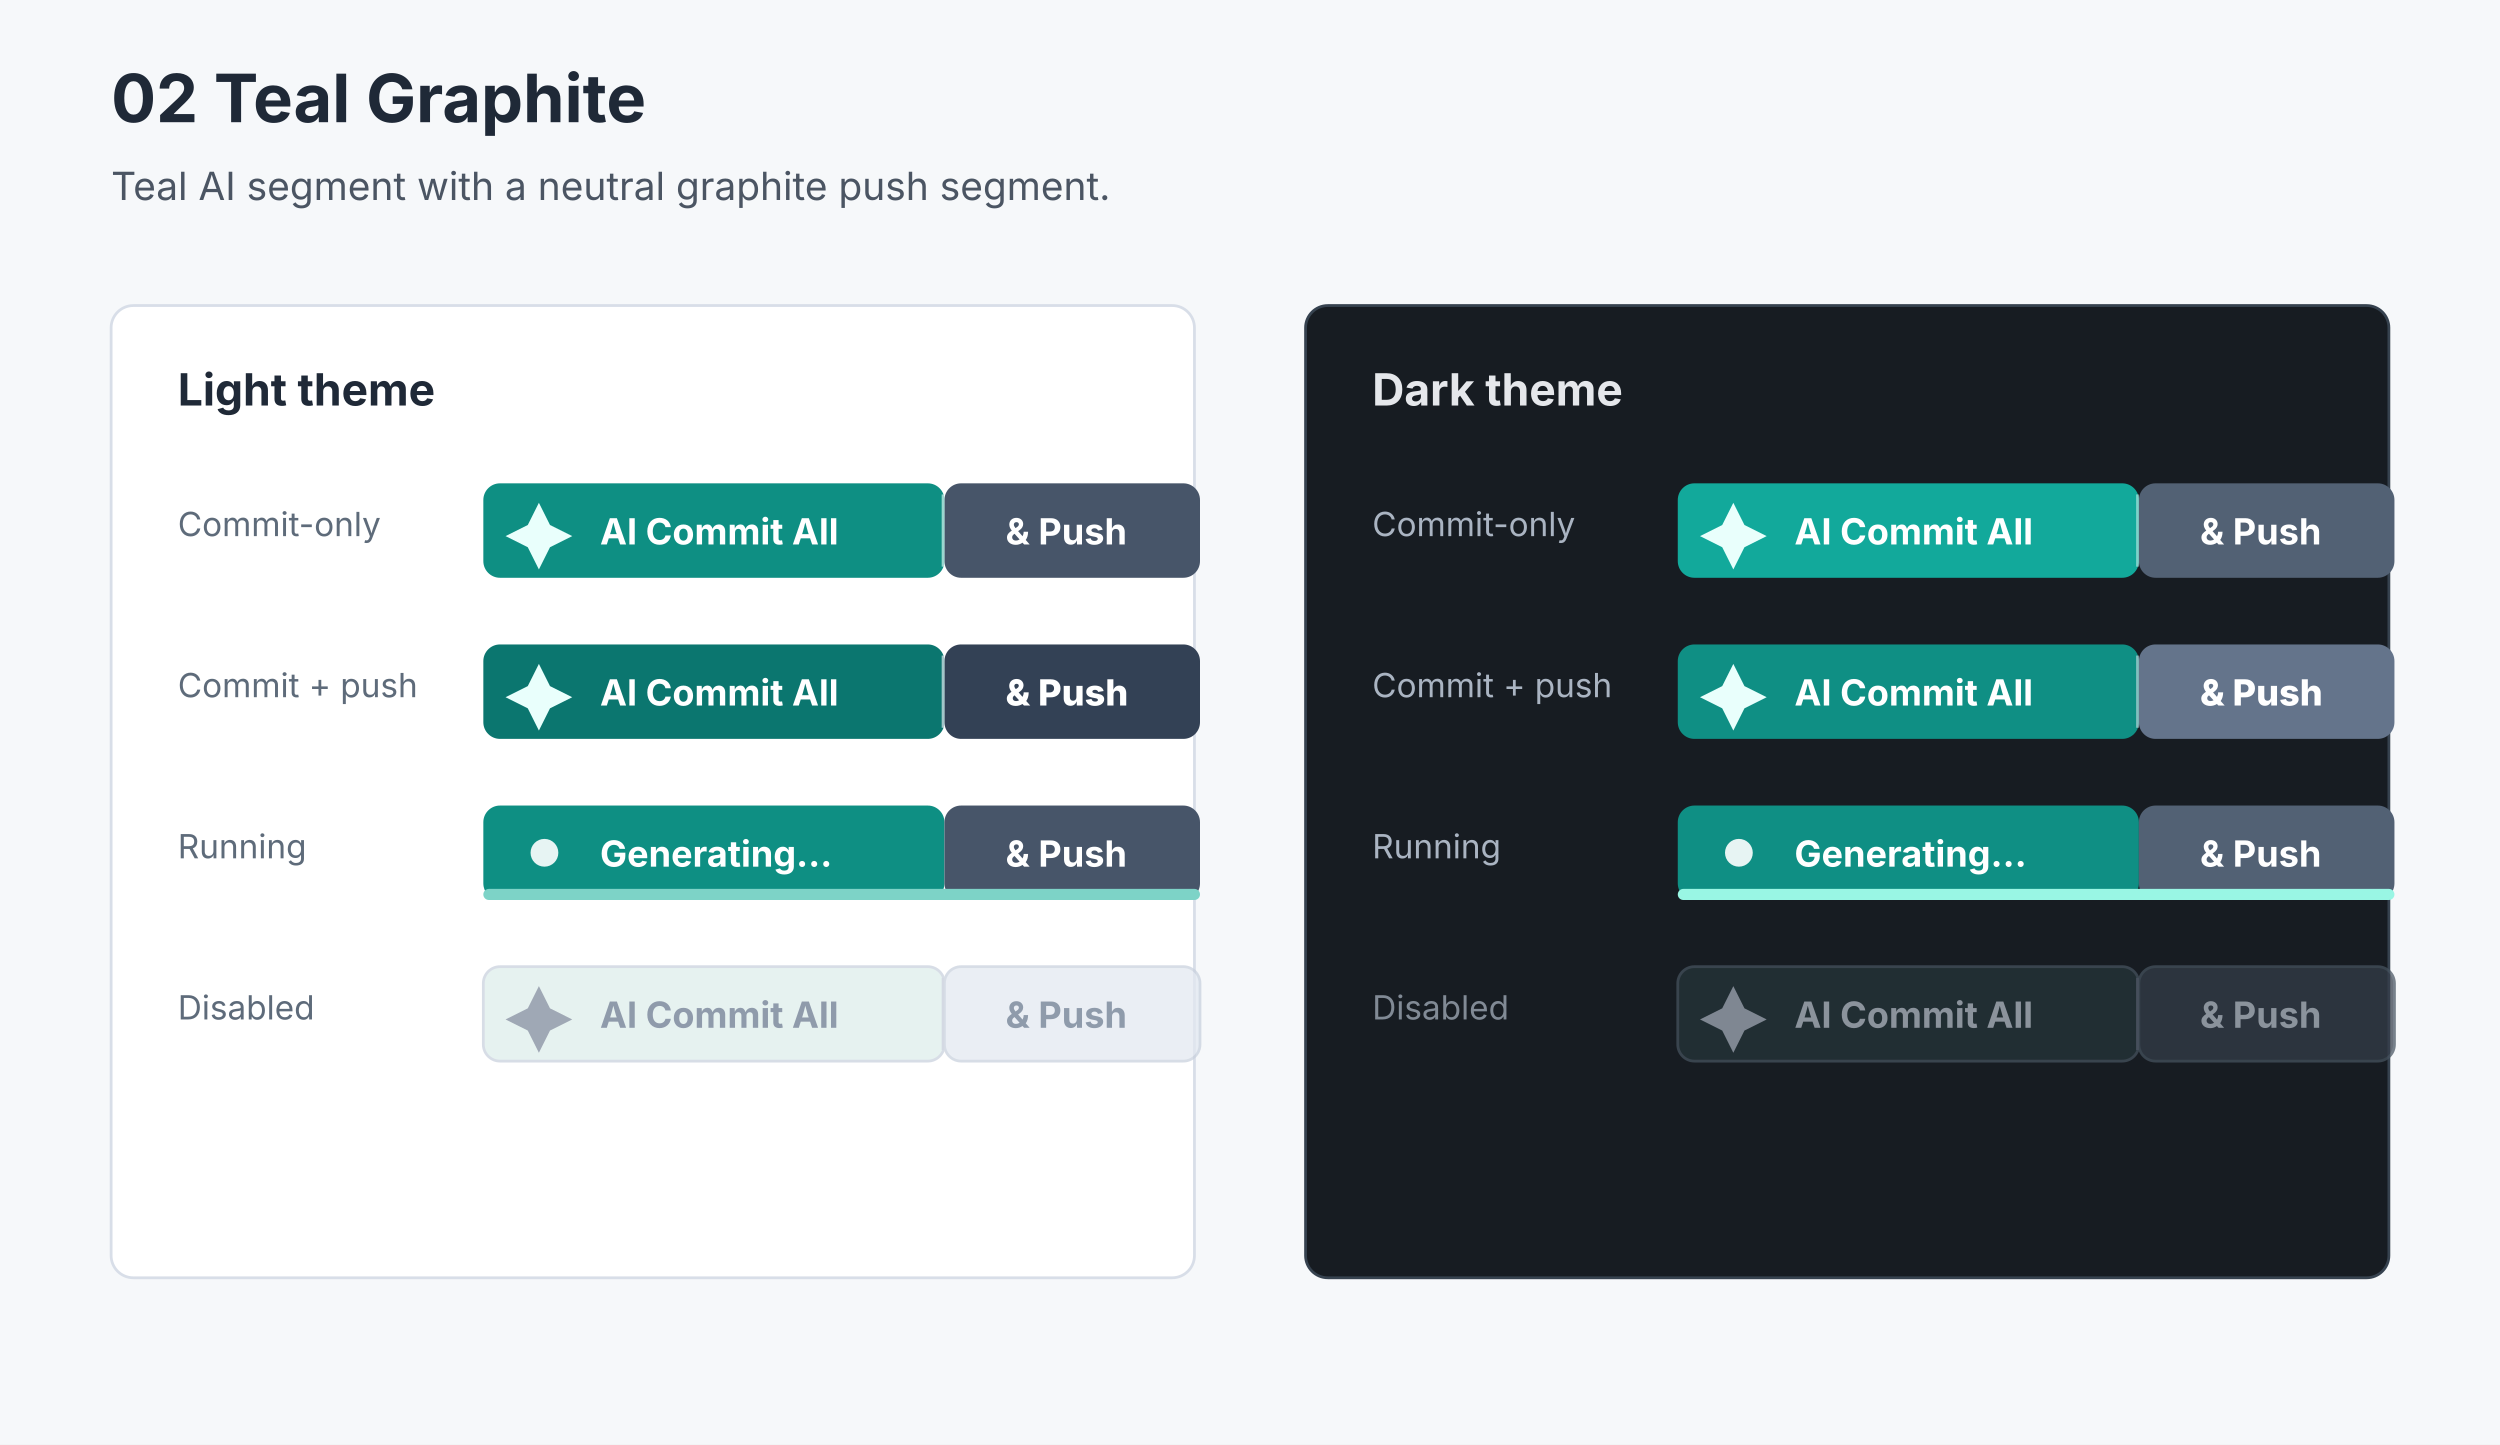
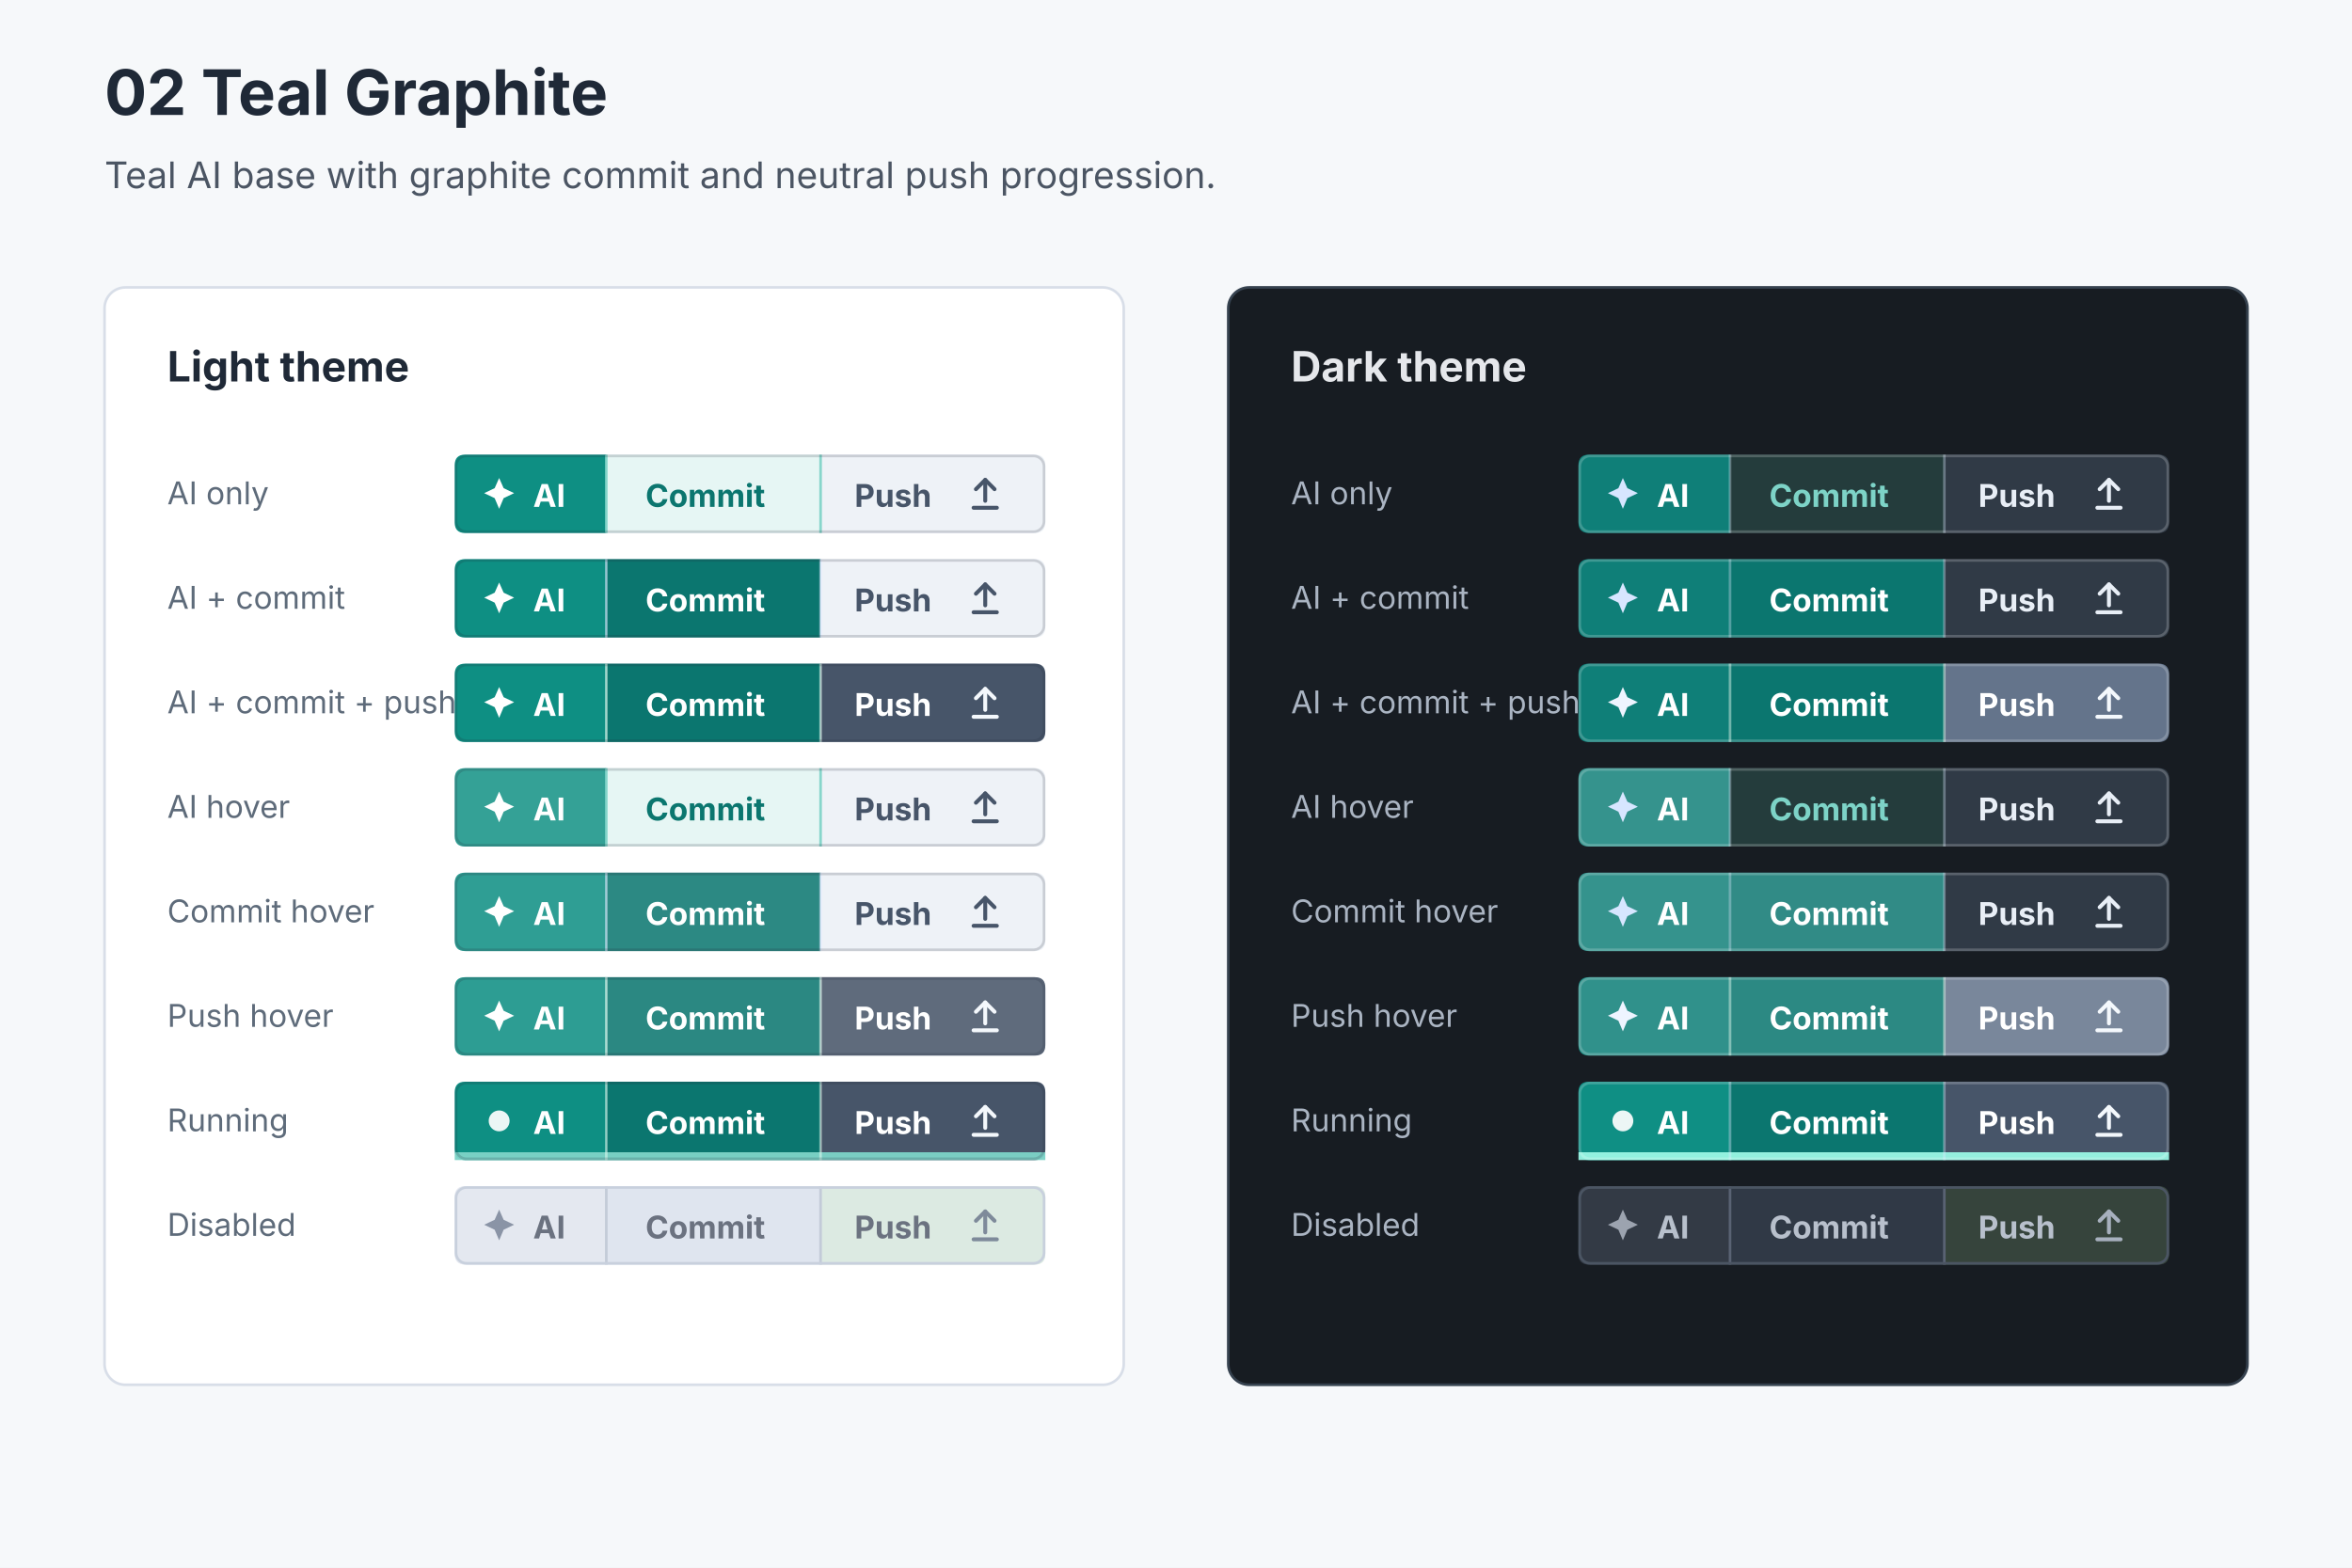
- <svg xmlns="http://www.w3.org/2000/svg" width="900" height="520" viewBox="0 0 900 520" role="img" aria-label="Teal Graphite split-button draft">
-   <rect width="900" height="520" fill="#F6F8FA" />
+ <svg xmlns="http://www.w3.org/2000/svg" width="900" height="600" viewBox="0 0 900 600" role="img" aria-label="Teal Graphite three-section control draft">
+   <defs>
+     <symbol id="ai-mark" viewBox="0 0 22 22">
+       <path fill="currentColor" d="M11 1.5l2.7 6.1 6.3 3-6.3 3L11 20l-2.7-6.4-6.3-3 6.3-3z" />
+     </symbol>
+     <symbol id="push-mark" viewBox="0 0 18 18">
+       <path d="M9 3v9" fill="none" stroke="currentColor" stroke-width="1.7" stroke-linecap="round" />
+       <path d="M5 7l4-4 4 4" fill="none" stroke="currentColor" stroke-width="1.7" stroke-linecap="round" stroke-linejoin="round" />
+       <path d="M4 15h10" fill="none" stroke="currentColor" stroke-width="1.7" stroke-linecap="round" />
+     </symbol>
+   </defs>
+   <rect width="900" height="600" fill="#F6F8FA" />
  <text x="40" y="44" font-family="Inter, Arial, sans-serif" font-size="24" font-weight="700" fill="#1F2937">02 Teal Graphite</text>
-   <text x="40" y="72" font-family="Inter, Arial, sans-serif" font-size="14" fill="#4B5563">Teal AI segment with a neutral graphite push segment.</text>
+   <text x="40" y="72" font-family="Inter, Arial, sans-serif" font-size="14" fill="#4B5563">Teal AI base with graphite
+         commit and neutral push progression.
+     </text>
  <g transform="translate(40 110)">
-     <rect width="390" height="350" rx="8" fill="#FFFFFF" stroke="#D8DEE8" />
+     <rect width="390" height="420" rx="8" fill="#FFFFFF" stroke="#D8DEE8" />
    <text x="24" y="36" font-family="Inter, Arial, sans-serif" font-size="16" font-weight="700" fill="#1F2937">Light theme</text>
    <g transform="translate(24 64)">
-       <text x="0" y="19" font-family="Inter, Arial, sans-serif" font-size="12" fill="#5E6B7A">Commit-only</text>
-       <g transform="translate(110 0)">
-         <rect x="0" y="0" width="166" height="34" rx="6" fill="#0E8F83" />
-         <rect x="166" y="0" width="92" height="34" rx="6" fill="#475569" />
-         <rect x="165" y="4" width="1" height="26" fill="#D6F5F1" opacity=".7" />
-         <path fill="#E9FFFC" d="M20 7l4 8 8 4-8 4-4 8-4-8-8-4 8-4z" />
-         <text x="42" y="22" font-family="Inter, Arial, sans-serif" font-size="13" font-weight="700" fill="#FFFFFF">AI Commit All</text>
-         <text x="188" y="22" font-family="Inter, Arial, sans-serif" font-size="13" font-weight="700" fill="#FFFFFF">&amp; Push</text>
-       </g>
-     </g>
-     <g transform="translate(24 122)">
-       <text x="0" y="19" font-family="Inter, Arial, sans-serif" font-size="12" fill="#5E6B7A">Commit + push</text>
-       <g transform="translate(110 0)">
-         <rect x="0" y="0" width="166" height="34" rx="6" fill="#0B766F" />
-         <rect x="166" y="0" width="92" height="34" rx="6" fill="#334155" />
-         <rect x="165" y="4" width="1" height="26" fill="#E2E8F0" opacity=".7" />
-         <path fill="#E9FFFC" d="M20 7l4 8 8 4-8 4-4 8-4-8-8-4 8-4z" />
-         <text x="42" y="22" font-family="Inter, Arial, sans-serif" font-size="13" font-weight="700" fill="#FFFFFF">AI Commit All</text>
-         <text x="188" y="22" font-family="Inter, Arial, sans-serif" font-size="13" font-weight="800" fill="#FFFFFF">&amp; Push</text>
-       </g>
-     </g>
-     <g transform="translate(24 180)">
+       <text x="0" y="19" font-family="Inter, Arial, sans-serif" font-size="12" fill="#5E6B7A">AI only</text>
+       <g transform="translate(110 0)">
+         <rect width="226" height="30" rx="4" fill="#EDF2FB" />
+         <path d="M4 0H58V30H4Q0 30 0 26V4Q0 0 4 0Z" fill="#0E8F83" />
+         <rect x="58" width="82" height="30" fill="#E6F6F4" />
+         <path d="M140 0H222Q226 0 226 4V26Q226 30 222 30H140Z" fill="#EEF2F7" />
+         <path d="M58 0v30M140 0v30" stroke="#7DD3C7" opacity=".9" />
+         <use href="#ai-mark" x="10" y="8" width="14" height="14" color="#FFFFFF" />
+         <text x="30" y="20" font-family="Inter, Arial, sans-serif" font-size="12" font-weight="700" fill="#FFFFFF">AI
+                 </text>
+         <text x="73" y="20" font-family="Inter, Arial, sans-serif" font-size="12" font-weight="700" fill="#0B766F">Commit
+                 </text>
+         <text x="153" y="20" font-family="Inter, Arial, sans-serif" font-size="12" font-weight="700" fill="#475569">Push
+                 </text>
+         <use href="#push-mark" x="194" y="7" width="18" height="16" color="#475569" />
+         <rect x=".5" y=".5" width="225" height="29" rx="4" fill="none" stroke="#1F2937" opacity=".18" />
+       </g>
+     </g>
+     <g transform="translate(24 104)">
+       <text x="0" y="19" font-family="Inter, Arial, sans-serif" font-size="12" fill="#5E6B7A">AI + commit</text>
+       <g transform="translate(110 0)">
+         <rect width="226" height="30" rx="4" fill="#EDF2FB" />
+         <path d="M4 0H58V30H4Q0 30 0 26V4Q0 0 4 0Z" fill="#0E8F83" />
+         <rect x="58" width="82" height="30" fill="#0B766F" />
+         <path d="M140 0H222Q226 0 226 4V26Q226 30 222 30H140Z" fill="#EEF2F7" />
+         <path d="M58 0v30M140 0v30" stroke="#DDE8FF" opacity=".55" />
+         <use href="#ai-mark" x="10" y="8" width="14" height="14" color="#FFFFFF" />
+         <text x="30" y="20" font-family="Inter, Arial, sans-serif" font-size="12" font-weight="700" fill="#FFFFFF">AI
+                 </text>
+         <text x="73" y="20" font-family="Inter, Arial, sans-serif" font-size="12" font-weight="700" fill="#FFFFFF">Commit
+                 </text>
+         <text x="153" y="20" font-family="Inter, Arial, sans-serif" font-size="12" font-weight="700" fill="#475569">Push
+                 </text>
+         <use href="#push-mark" x="194" y="7" width="18" height="16" color="#475569" />
+         <rect x=".5" y=".5" width="225" height="29" rx="4" fill="none" stroke="#1F2937" opacity=".18" />
+       </g>
+     </g>
+     <g transform="translate(24 144)">
+       <text x="0" y="19" font-family="Inter, Arial, sans-serif" font-size="12" fill="#5E6B7A">AI + commit + push
+             </text>
+       <g transform="translate(110 0)">
+         <rect width="226" height="30" rx="4" fill="#EDF2FB" />
+         <path d="M4 0H58V30H4Q0 30 0 26V4Q0 0 4 0Z" fill="#0E8F83" />
+         <rect x="58" width="82" height="30" fill="#0B766F" />
+         <path d="M140 0H222Q226 0 226 4V26Q226 30 222 30H140Z" fill="#475569" />
+         <path d="M58 0v30M140 0v30" stroke="#E9FFF3" opacity=".58" />
+         <use href="#ai-mark" x="10" y="8" width="14" height="14" color="#FFFFFF" />
+         <text x="30" y="20" font-family="Inter, Arial, sans-serif" font-size="12" font-weight="700" fill="#FFFFFF">AI
+                 </text>
+         <text x="73" y="20" font-family="Inter, Arial, sans-serif" font-size="12" font-weight="700" fill="#FFFFFF">Commit
+                 </text>
+         <text x="153" y="20" font-family="Inter, Arial, sans-serif" font-size="12" font-weight="700" fill="#FFFFFF">Push
+                 </text>
+         <use href="#push-mark" x="194" y="7" width="18" height="16" color="#F4F8FC" />
+         <rect x=".5" y=".5" width="225" height="29" rx="4" fill="none" stroke="#1F2937" opacity=".18" />
+       </g>
+     </g>
+     <g transform="translate(24 184)">
+       <text x="0" y="19" font-family="Inter, Arial, sans-serif" font-size="12" fill="#5E6B7A">AI hover</text>
+       <g transform="translate(110 0)">
+         <rect width="226" height="30" rx="4" fill="#EDF2FB" />
+         <path d="M4 0H58V30H4Q0 30 0 26V4Q0 0 4 0Z" fill="#0E8F83" />
+         <rect x="58" width="82" height="30" fill="#E6F6F4" />
+         <path d="M140 0H222Q226 0 226 4V26Q226 30 222 30H140Z" fill="#EEF2F7" />
+         <path d="M4 0H58V30H4Q0 30 0 26V4Q0 0 4 0Z" fill="#FFFFFF" opacity=".16" />
+         <path d="M58 0v30M140 0v30" stroke="#7DD3C7" opacity=".9" />
+         <use href="#ai-mark" x="10" y="8" width="14" height="14" color="#FFFFFF" />
+         <text x="30" y="20" font-family="Inter, Arial, sans-serif" font-size="12" font-weight="700" fill="#FFFFFF">AI
+                 </text>
+         <text x="73" y="20" font-family="Inter, Arial, sans-serif" font-size="12" font-weight="700" fill="#0B766F">Commit
+                 </text>
+         <text x="153" y="20" font-family="Inter, Arial, sans-serif" font-size="12" font-weight="700" fill="#475569">Push
+                 </text>
+         <use href="#push-mark" x="194" y="7" width="18" height="16" color="#475569" />
+         <rect x=".5" y=".5" width="225" height="29" rx="4" fill="none" stroke="#1F2937" opacity=".18" />
+       </g>
+     </g>
+     <g transform="translate(24 224)">
+       <text x="0" y="19" font-family="Inter, Arial, sans-serif" font-size="12" fill="#5E6B7A">Commit hover</text>
+       <g transform="translate(110 0)">
+         <rect width="226" height="30" rx="4" fill="#EDF2FB" />
+         <path d="M4 0H58V30H4Q0 30 0 26V4Q0 0 4 0Z" fill="#0E8F83" />
+         <rect x="58" width="82" height="30" fill="#0B766F" />
+         <path d="M140 0H222Q226 0 226 4V26Q226 30 222 30H140Z" fill="#EEF2F7" />
+         <path d="M4 0H140V30H4Q0 30 0 26V4Q0 0 4 0Z" fill="#FFFFFF" opacity=".14" />
+         <path d="M58 0v30M140 0v30" stroke="#DDE8FF" opacity=".55" />
+         <use href="#ai-mark" x="10" y="8" width="14" height="14" color="#FFFFFF" />
+         <text x="30" y="20" font-family="Inter, Arial, sans-serif" font-size="12" font-weight="700" fill="#FFFFFF">AI
+                 </text>
+         <text x="73" y="20" font-family="Inter, Arial, sans-serif" font-size="12" font-weight="700" fill="#FFFFFF">Commit
+                 </text>
+         <text x="153" y="20" font-family="Inter, Arial, sans-serif" font-size="12" font-weight="700" fill="#475569">Push
+                 </text>
+         <use href="#push-mark" x="194" y="7" width="18" height="16" color="#475569" />
+         <rect x=".5" y=".5" width="225" height="29" rx="4" fill="none" stroke="#1F2937" opacity=".18" />
+       </g>
+     </g>
+     <g transform="translate(24 264)">
+       <text x="0" y="19" font-family="Inter, Arial, sans-serif" font-size="12" fill="#5E6B7A">Push hover</text>
+       <g transform="translate(110 0)">
+         <rect width="226" height="30" rx="4" fill="#EDF2FB" />
+         <path d="M4 0H58V30H4Q0 30 0 26V4Q0 0 4 0Z" fill="#0E8F83" />
+         <rect x="58" width="82" height="30" fill="#0B766F" />
+         <path d="M140 0H222Q226 0 226 4V26Q226 30 222 30H140Z" fill="#475569" />
+         <rect width="226" height="30" rx="4" fill="#FFFFFF" opacity=".13" />
+         <path d="M58 0v30M140 0v30" stroke="#E9FFF3" opacity=".58" />
+         <use href="#ai-mark" x="10" y="8" width="14" height="14" color="#FFFFFF" />
+         <text x="30" y="20" font-family="Inter, Arial, sans-serif" font-size="12" font-weight="700" fill="#FFFFFF">AI
+                 </text>
+         <text x="73" y="20" font-family="Inter, Arial, sans-serif" font-size="12" font-weight="700" fill="#FFFFFF">Commit
+                 </text>
+         <text x="153" y="20" font-family="Inter, Arial, sans-serif" font-size="12" font-weight="700" fill="#FFFFFF">Push
+                 </text>
+         <use href="#push-mark" x="194" y="7" width="18" height="16" color="#F4F8FC" />
+         <rect x=".5" y=".5" width="225" height="29" rx="4" fill="none" stroke="#1F2937" opacity=".18" />
+       </g>
+     </g>
+     <g transform="translate(24 304)">
      <text x="0" y="19" font-family="Inter, Arial, sans-serif" font-size="12" fill="#5E6B7A">Running</text>
      <g transform="translate(110 0)">
-         <rect x="0" y="0" width="166" height="34" rx="6" fill="#0E8F83" />
-         <rect x="166" y="0" width="92" height="34" rx="6" fill="#475569" />
-         <rect x="0" y="30" width="258" height="4" rx="2" fill="#7DD3C7" />
-         <circle cx="22" cy="17" r="5" fill="#FFFFFF" opacity=".9" />
-         <text x="42" y="22" font-family="Inter, Arial, sans-serif" font-size="13" font-weight="700" fill="#FFFFFF">Generating...</text>
-         <text x="188" y="22" font-family="Inter, Arial, sans-serif" font-size="13" font-weight="700" fill="#FFFFFF">&amp; Push</text>
-       </g>
-     </g>
-     <g transform="translate(24 238)">
+         <rect width="226" height="30" rx="4" fill="#EDF2FB" />
+         <path d="M4 0H58V30H4Q0 30 0 26V4Q0 0 4 0Z" fill="#0E8F83" />
+         <rect x="58" width="82" height="30" fill="#0B766F" />
+         <path d="M140 0H222Q226 0 226 4V26Q226 30 222 30H140Z" fill="#475569" />
+         <rect x="0" y="27" width="226" height="3" fill="#7DD3C7" opacity=".95" />
+         <path d="M58 0v30M140 0v30" stroke="#E9FFF3" opacity=".50" />
+         <circle cx="17" cy="15" r="4" fill="#FFFFFF" opacity=".92" />
+         <text x="30" y="20" font-family="Inter, Arial, sans-serif" font-size="12" font-weight="700" fill="#FFFFFF">AI
+                 </text>
+         <text x="73" y="20" font-family="Inter, Arial, sans-serif" font-size="12" font-weight="700" fill="#FFFFFF">Commit
+                 </text>
+         <text x="153" y="20" font-family="Inter, Arial, sans-serif" font-size="12" font-weight="700" fill="#FFFFFF">Push
+                 </text>
+         <use href="#push-mark" x="194" y="7" width="18" height="16" color="#F4F8FC" />
+         <rect x=".5" y=".5" width="225" height="29" rx="4" fill="none" stroke="#1F2937" opacity=".18" />
+       </g>
+     </g>
+     <g transform="translate(24 344)">
      <text x="0" y="19" font-family="Inter, Arial, sans-serif" font-size="12" fill="#5E6B7A">Disabled</text>
-       <g transform="translate(110 0)" opacity=".72">
-         <rect x="0" y="0" width="166" height="34" rx="6" fill="#DDEDEA" stroke="#C8D0DD" />
-         <rect x="166" y="0" width="92" height="34" rx="6" fill="#E2E8F0" stroke="#C8D0DD" />
-         <rect x="165" y="4" width="1" height="26" fill="#C3CBD8" />
-         <path fill="#7A8698" d="M20 7l4 8 8 4-8 4-4 8-4-8-8-4 8-4z" />
-         <text x="42" y="22" font-family="Inter, Arial, sans-serif" font-size="13" font-weight="700" fill="#64748B">AI Commit All</text>
-         <text x="188" y="22" font-family="Inter, Arial, sans-serif" font-size="13" font-weight="700" fill="#64748B">&amp; Push</text>
+       <g transform="translate(110 0)">
+         <rect width="226" height="30" rx="4" fill="#E4E8F0" />
+         <path d="M4 0H58V30H4Q0 30 0 26V4Q0 0 4 0Z" fill="#E4E8F0" />
+         <rect x="58" width="82" height="30" fill="#DFE5EF" />
+         <path d="M140 0H222Q226 0 226 4V26Q226 30 222 30H140Z" fill="#DCEAE2" />
+         <path d="M58 0v30M140 0v30" stroke="#C3CBD8" />
+         <use href="#ai-mark" x="10" y="8" width="14" height="14" color="#8A94A6" />
+         <text x="30" y="20" font-family="Inter, Arial, sans-serif" font-size="12" font-weight="700" fill="#6B7280">AI
+                 </text>
+         <text x="73" y="20" font-family="Inter, Arial, sans-serif" font-size="12" font-weight="700" fill="#6B7280">Commit
+                 </text>
+         <text x="153" y="20" font-family="Inter, Arial, sans-serif" font-size="12" font-weight="700" fill="#6B7280">Push
+                 </text>
+         <use href="#push-mark" x="194" y="7" width="18" height="16" color="#7E8A9A" />
+         <rect x=".5" y=".5" width="225" height="29" rx="4" fill="none" stroke="#C8D0DD" />
      </g>
    </g>
  </g>
  <g transform="translate(470 110)">
-     <rect width="390" height="350" rx="8" fill="#171C22" stroke="#36424F" />
+     <rect width="390" height="420" rx="8" fill="#171C22" stroke="#36424F" />
    <text x="24" y="36" font-family="Inter, Arial, sans-serif" font-size="16" font-weight="700" fill="#E5E7EB">Dark theme</text>
    <g transform="translate(24 64)">
-       <text x="0" y="19" font-family="Inter, Arial, sans-serif" font-size="12" fill="#AAB4C2">Commit-only</text>
-       <g transform="translate(110 0)">
-         <rect x="0" y="0" width="166" height="34" rx="6" fill="#12A99B" />
-         <rect x="166" y="0" width="92" height="34" rx="6" fill="#526174" />
-         <rect x="165" y="4" width="1" height="26" fill="#D6F5F1" opacity=".55" />
-         <path fill="#E9FFFC" d="M20 7l4 8 8 4-8 4-4 8-4-8-8-4 8-4z" />
-         <text x="42" y="22" font-family="Inter, Arial, sans-serif" font-size="13" font-weight="700" fill="#FFFFFF">AI Commit All</text>
-         <text x="188" y="22" font-family="Inter, Arial, sans-serif" font-size="13" font-weight="700" fill="#FFFFFF">&amp; Push</text>
-       </g>
-     </g>
-     <g transform="translate(24 122)">
-       <text x="0" y="19" font-family="Inter, Arial, sans-serif" font-size="12" fill="#AAB4C2">Commit + push</text>
-       <g transform="translate(110 0)">
-         <rect x="0" y="0" width="166" height="34" rx="6" fill="#0F8F84" />
-         <rect x="166" y="0" width="92" height="34" rx="6" fill="#64748B" />
-         <rect x="165" y="4" width="1" height="26" fill="#E2E8F0" opacity=".55" />
-         <path fill="#E9FFFC" d="M20 7l4 8 8 4-8 4-4 8-4-8-8-4 8-4z" />
-         <text x="42" y="22" font-family="Inter, Arial, sans-serif" font-size="13" font-weight="700" fill="#FFFFFF">AI Commit All</text>
-         <text x="188" y="22" font-family="Inter, Arial, sans-serif" font-size="13" font-weight="800" fill="#FFFFFF">&amp; Push</text>
-       </g>
-     </g>
-     <g transform="translate(24 180)">
+       <text x="0" y="19" font-family="Inter, Arial, sans-serif" font-size="12" fill="#AAB4C2">AI only</text>
+       <g transform="translate(110 0)">
+         <rect width="226" height="30" rx="4" fill="#2B3340" />
+         <path d="M4 0H58V30H4Q0 30 0 26V4Q0 0 4 0Z" fill="#0F7F78" />
+         <rect x="58" width="82" height="30" fill="#243C3C" />
+         <path d="M140 0H222Q226 0 226 4V26Q226 30 222 30H140Z" fill="#303A46" />
+         <path d="M58 0v30M140 0v30" stroke="#DBEAFE" opacity=".35" />
+         <use href="#ai-mark" x="10" y="8" width="14" height="14" color="#D7E6FF" />
+         <text x="30" y="20" font-family="Inter, Arial, sans-serif" font-size="12" font-weight="700" fill="#FFFFFF">AI
+                 </text>
+         <text x="73" y="20" font-family="Inter, Arial, sans-serif" font-size="12" font-weight="700" fill="#7DD3C7">Commit
+                 </text>
+         <text x="153" y="20" font-family="Inter, Arial, sans-serif" font-size="12" font-weight="700" fill="#E8EEF6">Push
+                 </text>
+         <use href="#push-mark" x="194" y="7" width="18" height="16" color="#E8EEF6" />
+         <rect x=".5" y=".5" width="225" height="29" rx="4" fill="none" stroke="#FFFFFF" opacity=".20" />
+       </g>
+     </g>
+     <g transform="translate(24 104)">
+       <text x="0" y="19" font-family="Inter, Arial, sans-serif" font-size="12" fill="#AAB4C2">AI + commit</text>
+       <g transform="translate(110 0)">
+         <rect width="226" height="30" rx="4" fill="#2B3340" />
+         <path d="M4 0H58V30H4Q0 30 0 26V4Q0 0 4 0Z" fill="#0F7F78" />
+         <rect x="58" width="82" height="30" fill="#0B766F" />
+         <path d="M140 0H222Q226 0 226 4V26Q226 30 222 30H140Z" fill="#303A46" />
+         <path d="M58 0v30M140 0v30" stroke="#DBEAFE" opacity=".35" />
+         <use href="#ai-mark" x="10" y="8" width="14" height="14" color="#D7E6FF" />
+         <text x="30" y="20" font-family="Inter, Arial, sans-serif" font-size="12" font-weight="700" fill="#FFFFFF">AI
+                 </text>
+         <text x="73" y="20" font-family="Inter, Arial, sans-serif" font-size="12" font-weight="700" fill="#FFFFFF">Commit
+                 </text>
+         <text x="153" y="20" font-family="Inter, Arial, sans-serif" font-size="12" font-weight="700" fill="#E8EEF6">Push
+                 </text>
+         <use href="#push-mark" x="194" y="7" width="18" height="16" color="#E8EEF6" />
+         <rect x=".5" y=".5" width="225" height="29" rx="4" fill="none" stroke="#FFFFFF" opacity=".20" />
+       </g>
+     </g>
+     <g transform="translate(24 144)">
+       <text x="0" y="19" font-family="Inter, Arial, sans-serif" font-size="12" fill="#AAB4C2">AI + commit + push
+             </text>
+       <g transform="translate(110 0)">
+         <rect width="226" height="30" rx="4" fill="#2B3340" />
+         <path d="M4 0H58V30H4Q0 30 0 26V4Q0 0 4 0Z" fill="#0F7F78" />
+         <rect x="58" width="82" height="30" fill="#0B766F" />
+         <path d="M140 0H222Q226 0 226 4V26Q226 30 222 30H140Z" fill="#64748B" />
+         <path d="M58 0v30M140 0v30" stroke="#E9FFF3" opacity=".45" />
+         <use href="#ai-mark" x="10" y="8" width="14" height="14" color="#EEF4FF" />
+         <text x="30" y="20" font-family="Inter, Arial, sans-serif" font-size="12" font-weight="700" fill="#FFFFFF">AI
+                 </text>
+         <text x="73" y="20" font-family="Inter, Arial, sans-serif" font-size="12" font-weight="700" fill="#FFFFFF">Commit
+                 </text>
+         <text x="153" y="20" font-family="Inter, Arial, sans-serif" font-size="12" font-weight="700" fill="#FFFFFF">Push
+                 </text>
+         <use href="#push-mark" x="194" y="7" width="18" height="16" color="#F4F8FC" />
+         <rect x=".5" y=".5" width="225" height="29" rx="4" fill="none" stroke="#FFFFFF" opacity=".20" />
+       </g>
+     </g>
+     <g transform="translate(24 184)">
+       <text x="0" y="19" font-family="Inter, Arial, sans-serif" font-size="12" fill="#AAB4C2">AI hover</text>
+       <g transform="translate(110 0)">
+         <rect width="226" height="30" rx="4" fill="#2B3340" />
+         <path d="M4 0H58V30H4Q0 30 0 26V4Q0 0 4 0Z" fill="#0F7F78" />
+         <rect x="58" width="82" height="30" fill="#243C3C" />
+         <path d="M140 0H222Q226 0 226 4V26Q226 30 222 30H140Z" fill="#303A46" />
+         <path d="M4 0H58V30H4Q0 30 0 26V4Q0 0 4 0Z" fill="#FFFFFF" opacity=".16" />
+         <path d="M58 0v30M140 0v30" stroke="#DBEAFE" opacity=".35" />
+         <use href="#ai-mark" x="10" y="8" width="14" height="14" color="#D7E6FF" />
+         <text x="30" y="20" font-family="Inter, Arial, sans-serif" font-size="12" font-weight="700" fill="#FFFFFF">AI
+                 </text>
+         <text x="73" y="20" font-family="Inter, Arial, sans-serif" font-size="12" font-weight="700" fill="#7DD3C7">Commit
+                 </text>
+         <text x="153" y="20" font-family="Inter, Arial, sans-serif" font-size="12" font-weight="700" fill="#E8EEF6">Push
+                 </text>
+         <use href="#push-mark" x="194" y="7" width="18" height="16" color="#E8EEF6" />
+         <rect x=".5" y=".5" width="225" height="29" rx="4" fill="none" stroke="#FFFFFF" opacity=".20" />
+       </g>
+     </g>
+     <g transform="translate(24 224)">
+       <text x="0" y="19" font-family="Inter, Arial, sans-serif" font-size="12" fill="#AAB4C2">Commit hover</text>
+       <g transform="translate(110 0)">
+         <rect width="226" height="30" rx="4" fill="#2B3340" />
+         <path d="M4 0H58V30H4Q0 30 0 26V4Q0 0 4 0Z" fill="#0F7F78" />
+         <rect x="58" width="82" height="30" fill="#0B766F" />
+         <path d="M140 0H222Q226 0 226 4V26Q226 30 222 30H140Z" fill="#303A46" />
+         <path d="M4 0H140V30H4Q0 30 0 26V4Q0 0 4 0Z" fill="#FFFFFF" opacity=".16" />
+         <path d="M58 0v30M140 0v30" stroke="#DBEAFE" opacity=".35" />
+         <use href="#ai-mark" x="10" y="8" width="14" height="14" color="#D7E6FF" />
+         <text x="30" y="20" font-family="Inter, Arial, sans-serif" font-size="12" font-weight="700" fill="#FFFFFF">AI
+                 </text>
+         <text x="73" y="20" font-family="Inter, Arial, sans-serif" font-size="12" font-weight="700" fill="#FFFFFF">Commit
+                 </text>
+         <text x="153" y="20" font-family="Inter, Arial, sans-serif" font-size="12" font-weight="700" fill="#E8EEF6">Push
+                 </text>
+         <use href="#push-mark" x="194" y="7" width="18" height="16" color="#E8EEF6" />
+         <rect x=".5" y=".5" width="225" height="29" rx="4" fill="none" stroke="#FFFFFF" opacity=".20" />
+       </g>
+     </g>
+     <g transform="translate(24 264)">
+       <text x="0" y="19" font-family="Inter, Arial, sans-serif" font-size="12" fill="#AAB4C2">Push hover</text>
+       <g transform="translate(110 0)">
+         <rect width="226" height="30" rx="4" fill="#2B3340" />
+         <path d="M4 0H58V30H4Q0 30 0 26V4Q0 0 4 0Z" fill="#0F7F78" />
+         <rect x="58" width="82" height="30" fill="#0B766F" />
+         <path d="M140 0H222Q226 0 226 4V26Q226 30 222 30H140Z" fill="#64748B" />
+         <rect width="226" height="30" rx="4" fill="#FFFFFF" opacity=".14" />
+         <path d="M58 0v30M140 0v30" stroke="#E9FFF3" opacity=".45" />
+         <use href="#ai-mark" x="10" y="8" width="14" height="14" color="#EEF4FF" />
+         <text x="30" y="20" font-family="Inter, Arial, sans-serif" font-size="12" font-weight="700" fill="#FFFFFF">AI
+                 </text>
+         <text x="73" y="20" font-family="Inter, Arial, sans-serif" font-size="12" font-weight="700" fill="#FFFFFF">Commit
+                 </text>
+         <text x="153" y="20" font-family="Inter, Arial, sans-serif" font-size="12" font-weight="700" fill="#FFFFFF">Push
+                 </text>
+         <use href="#push-mark" x="194" y="7" width="18" height="16" color="#F4F8FC" />
+         <rect x=".5" y=".5" width="225" height="29" rx="4" fill="none" stroke="#FFFFFF" opacity=".20" />
+       </g>
+     </g>
+     <g transform="translate(24 304)">
      <text x="0" y="19" font-family="Inter, Arial, sans-serif" font-size="12" fill="#AAB4C2">Running</text>
      <g transform="translate(110 0)">
-         <rect x="0" y="0" width="166" height="34" rx="6" fill="#0F8F84" />
-         <rect x="166" y="0" width="92" height="34" rx="6" fill="#526174" />
-         <rect x="0" y="30" width="258" height="4" rx="2" fill="#99F6E4" />
-         <circle cx="22" cy="17" r="5" fill="#FFFFFF" opacity=".9" />
-         <text x="42" y="22" font-family="Inter, Arial, sans-serif" font-size="13" font-weight="700" fill="#FFFFFF">Generating...</text>
-         <text x="188" y="22" font-family="Inter, Arial, sans-serif" font-size="13" font-weight="700" fill="#FFFFFF">&amp; Push</text>
-       </g>
-     </g>
-     <g transform="translate(24 238)" opacity=".72">
+         <rect width="226" height="30" rx="4" fill="#2B3340" />
+         <path d="M4 0H58V30H4Q0 30 0 26V4Q0 0 4 0Z" fill="#0F8F84" />
+         <rect x="58" width="82" height="30" fill="#0B766F" />
+         <path d="M140 0H222Q226 0 226 4V26Q226 30 222 30H140Z" fill="#475569" />
+         <rect x="0" y="27" width="226" height="3" fill="#99F6E4" opacity=".95" />
+         <path d="M58 0v30M140 0v30" stroke="#DBEAFE" opacity=".38" />
+         <circle cx="17" cy="15" r="4" fill="#FFFFFF" opacity=".92" />
+         <text x="30" y="20" font-family="Inter, Arial, sans-serif" font-size="12" font-weight="700" fill="#FFFFFF">AI
+                 </text>
+         <text x="73" y="20" font-family="Inter, Arial, sans-serif" font-size="12" font-weight="700" fill="#FFFFFF">Commit
+                 </text>
+         <text x="153" y="20" font-family="Inter, Arial, sans-serif" font-size="12" font-weight="700" fill="#FFFFFF">Push
+                 </text>
+         <use href="#push-mark" x="194" y="7" width="18" height="16" color="#F4F8FC" />
+         <rect x=".5" y=".5" width="225" height="29" rx="4" fill="none" stroke="#FFFFFF" opacity=".20" />
+       </g>
+     </g>
+     <g transform="translate(24 344)">
      <text x="0" y="19" font-family="Inter, Arial, sans-serif" font-size="12" fill="#AAB4C2">Disabled</text>
      <g transform="translate(110 0)">
-         <rect x="0" y="0" width="166" height="34" rx="6" fill="#26343A" stroke="#46535F" />
-         <rect x="166" y="0" width="92" height="34" rx="6" fill="#343D49" stroke="#46535F" />
-         <rect x="165" y="4" width="1" height="26" fill="#596273" />
-         <path fill="#A7B0BE" d="M20 7l4 8 8 4-8 4-4 8-4-8-8-4 8-4z" />
-         <text x="42" y="22" font-family="Inter, Arial, sans-serif" font-size="13" font-weight="700" fill="#B8C0CC">AI Commit All</text>
-         <text x="188" y="22" font-family="Inter, Arial, sans-serif" font-size="13" font-weight="700" fill="#B8C0CC">&amp; Push</text>
+         <rect width="226" height="30" rx="4" fill="#333A45" />
+         <path d="M4 0H58V30H4Q0 30 0 26V4Q0 0 4 0Z" fill="#333A45" />
+         <rect x="58" width="82" height="30" fill="#303946" />
+         <path d="M140 0H222Q226 0 226 4V26Q226 30 222 30H140Z" fill="#36443C" />
+         <path d="M58 0v30M140 0v30" stroke="#596273" />
+         <use href="#ai-mark" x="10" y="8" width="14" height="14" color="#9CA3AF" />
+         <text x="30" y="20" font-family="Inter, Arial, sans-serif" font-size="12" font-weight="700" fill="#B8C0CC">AI
+                 </text>
+         <text x="73" y="20" font-family="Inter, Arial, sans-serif" font-size="12" font-weight="700" fill="#B8C0CC">Commit
+                 </text>
+         <text x="153" y="20" font-family="Inter, Arial, sans-serif" font-size="12" font-weight="700" fill="#B8C0CC">Push
+                 </text>
+         <use href="#push-mark" x="194" y="7" width="18" height="16" color="#A7B0BE" />
+         <rect x=".5" y=".5" width="225" height="29" rx="4" fill="none" stroke="#4B5563" />
      </g>
    </g>
  </g>
</svg>
